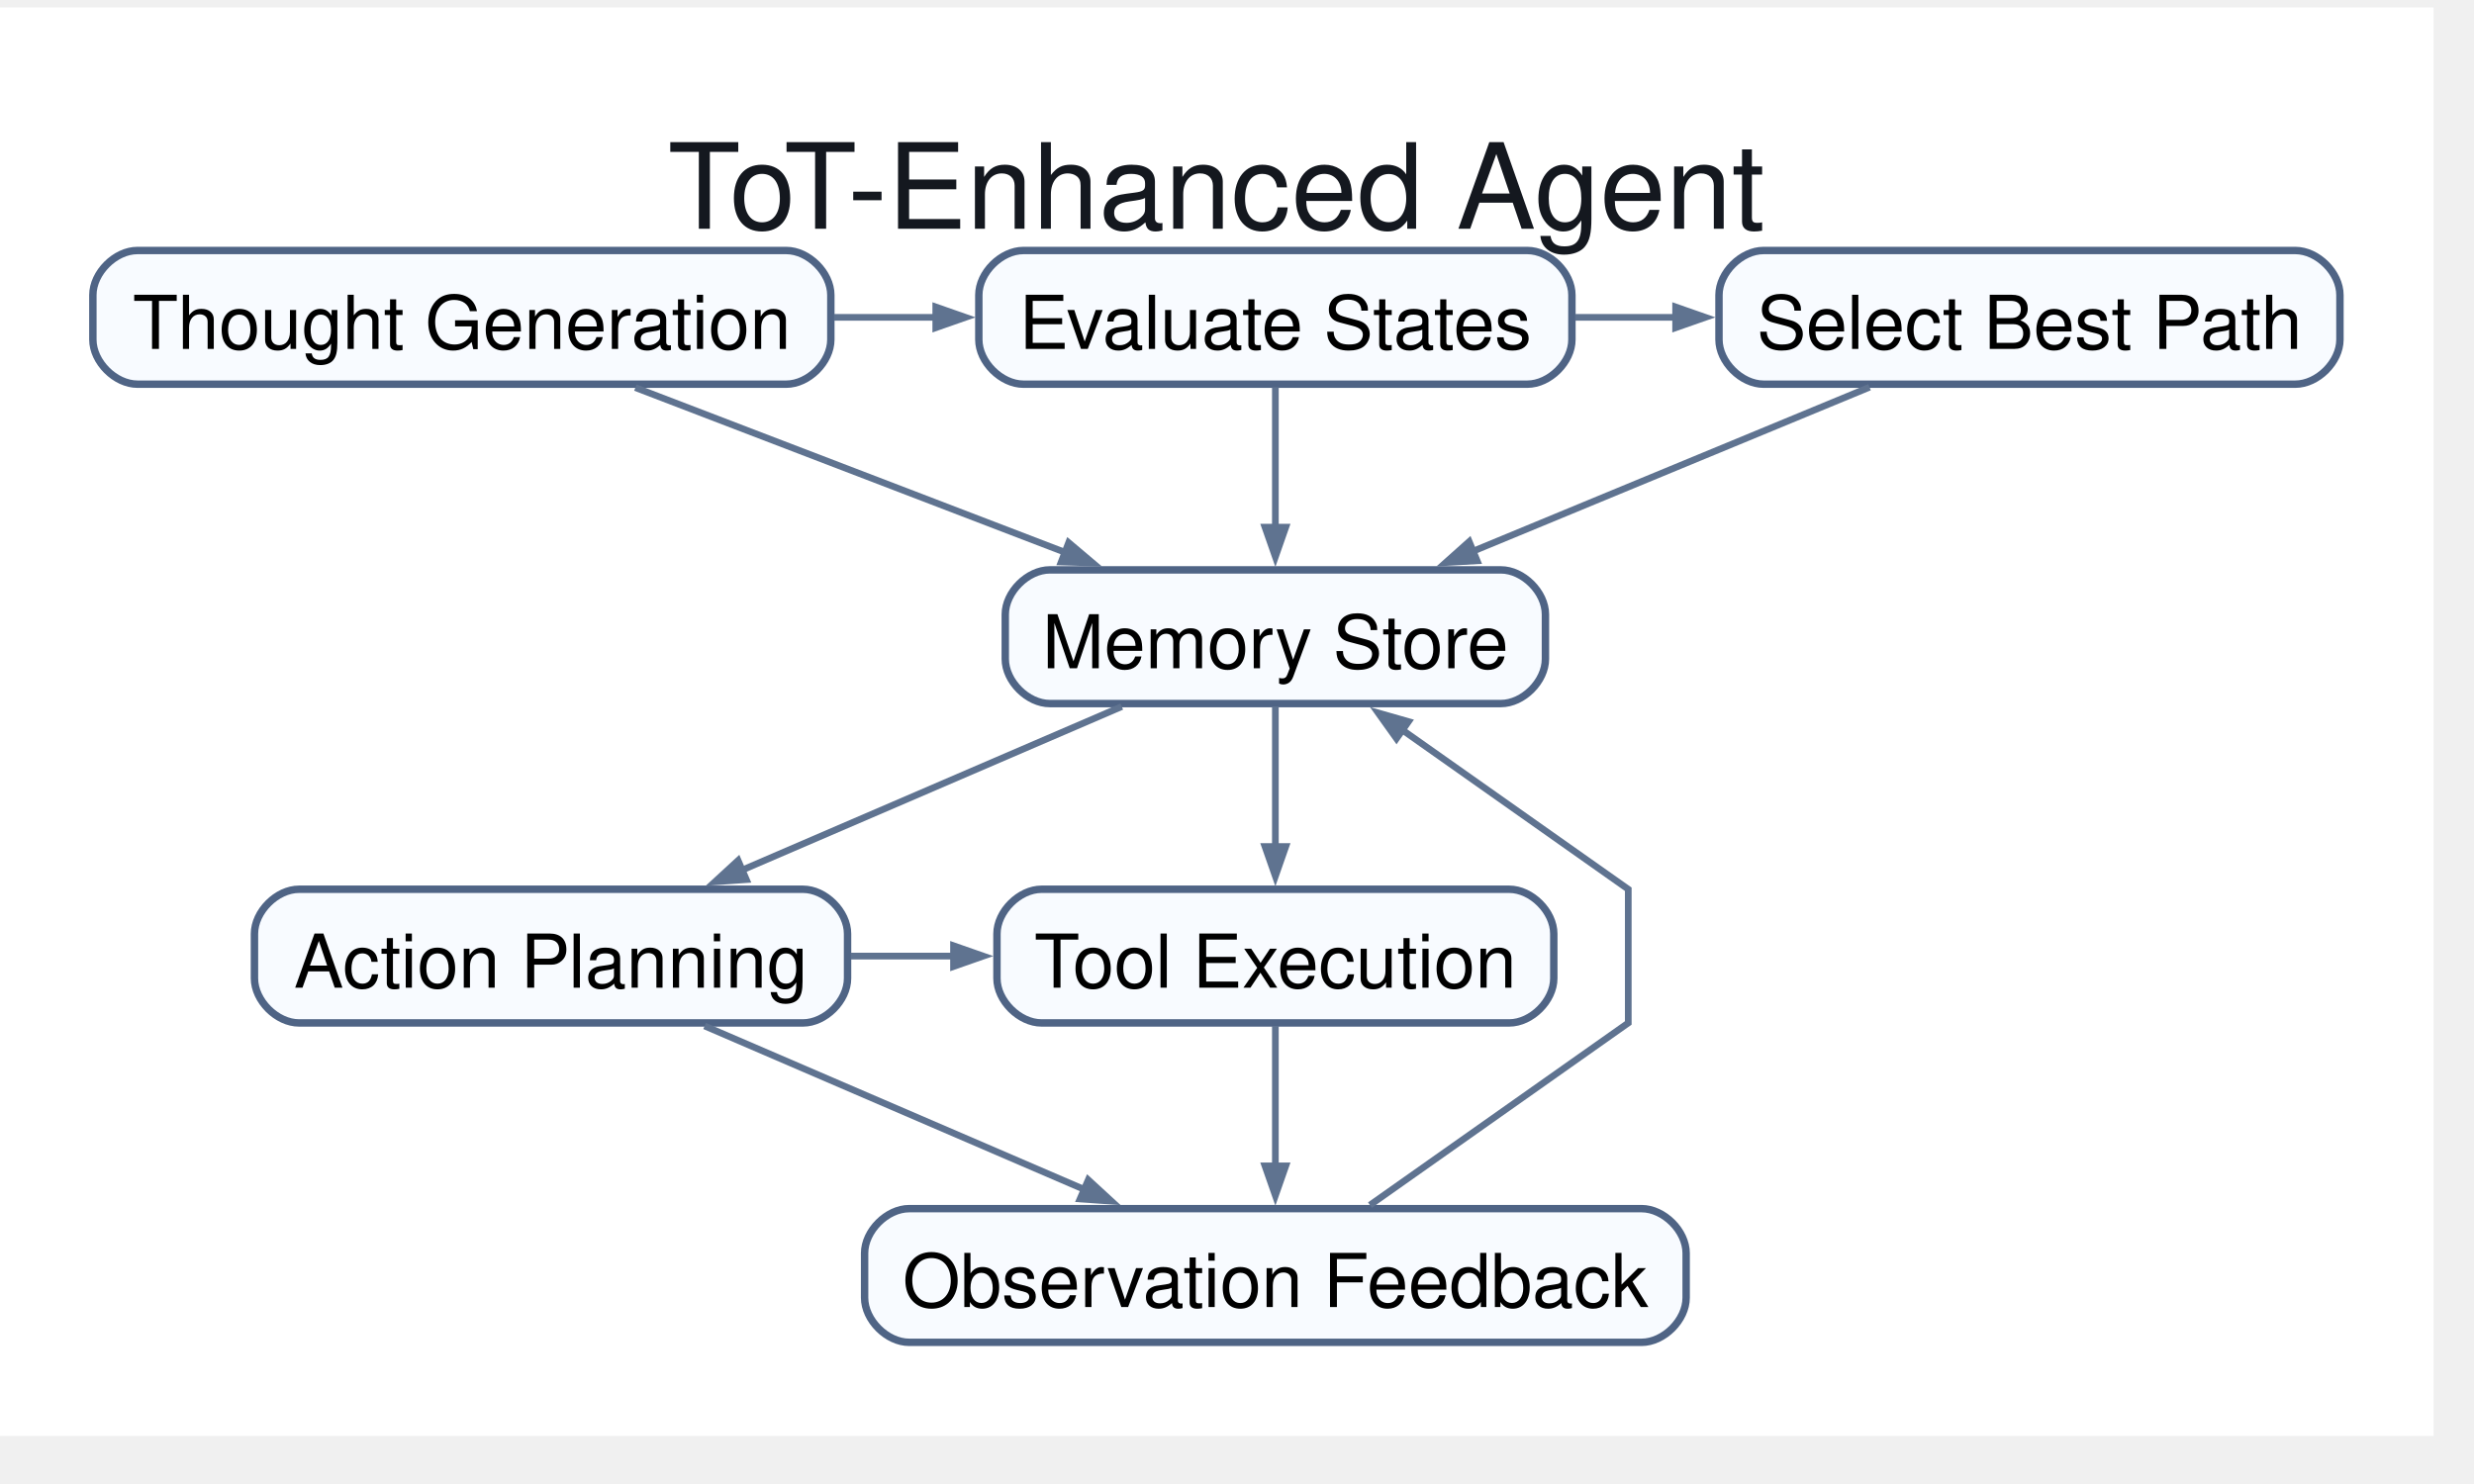
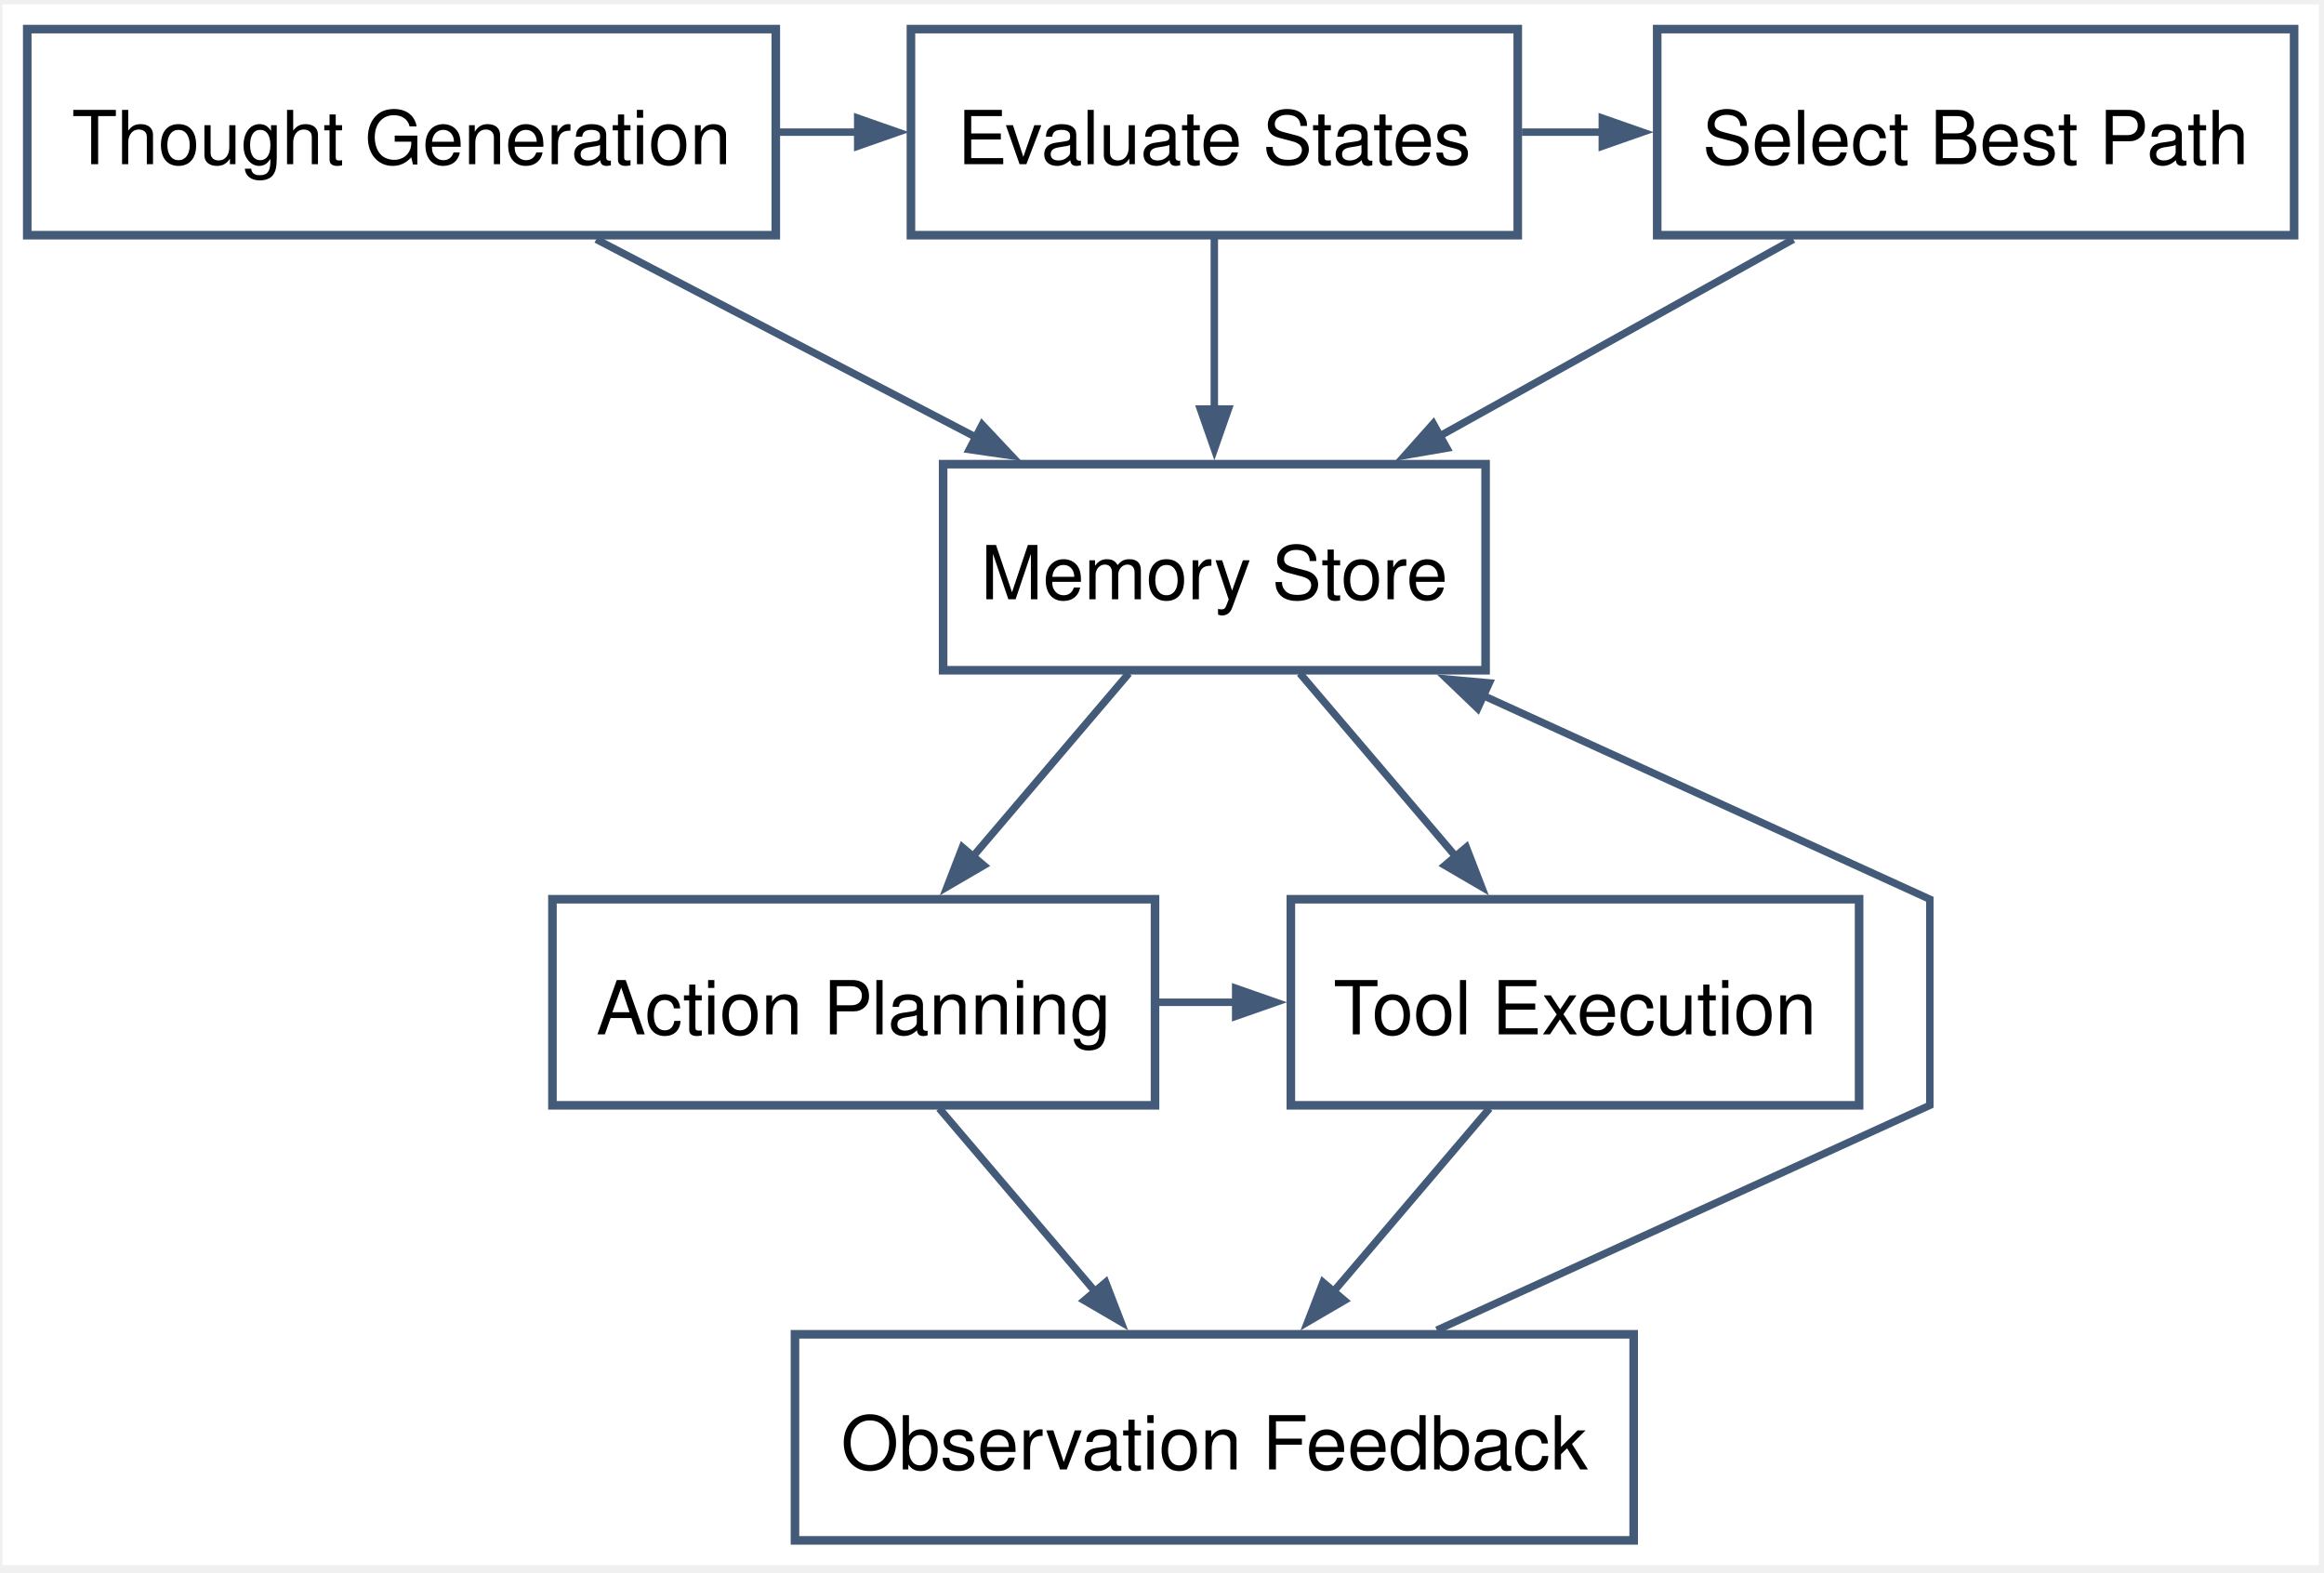
- <svg xmlns="http://www.w3.org/2000/svg" width="677pt" height="406pt" viewBox="11.00 11.00 666.00 395.00">
-   <g id="graph0" class="graph" transform="scale(1 1) rotate(0) translate(36 370.25)">
-     <polygon fill="#ffffff" stroke="none" points="-25.2,25.2 -25.2,-359.45 630.11,-359.45 630.11,25.2 -25.2,25.2" />
-     <text xml:space="preserve" text-anchor="middle" x="302.45" y="-299.85" font-family="Helvetica,sans-Serif" font-size="32.00" fill="#14181f">ToT-Enhanced Agent</text>
+ <svg xmlns="http://www.w3.org/2000/svg" width="408pt" height="276pt" viewBox="1.00 1.00 406.00 274.00">
+   <g id="graph0" class="graph" transform="scale(1 1) rotate(0) translate(5.76 269.76)">
+     <polygon fill="#ffffff" stroke="none" points="-4.32,4.32 -4.32,-268.32 400.34,-268.32 400.34,4.32 -4.32,4.32" />
    <g id="node1" class="node">
-       <path fill="#f8fbff" stroke="#4f6485" stroke-width="2" d="M186.66,-294C186.66,-294 12,-294 12,-294 6,-294 0,-288 0,-282 0,-282 0,-270 0,-270 0,-264 6,-258 12,-258 12,-258 186.66,-258 186.66,-258 192.66,-258 198.66,-264 198.66,-270 198.66,-270 198.66,-282 198.66,-282 198.66,-288 192.66,-294 186.66,-294" />
-       <text xml:space="preserve" text-anchor="middle" x="99.33" y="-267.5" font-family="Helvetica,sans-Serif" font-size="20.00">Thought Generation</text>
+       <polygon fill="#ffffff" stroke="#445a79" stroke-width="1.5" points="130.77,-264 0,-264 0,-228 130.77,-228 130.77,-264" />
+       <text xml:space="preserve" text-anchor="middle" x="65.38" y="-240.4" font-family="Helvetica,sans-Serif" font-size="13.00">Thought Generation</text>
    </g>
    <g id="node2" class="node">
-       <path fill="#f8fbff" stroke="#4f6485" stroke-width="2" d="M386.16,-294C386.16,-294 250.5,-294 250.5,-294 244.5,-294 238.5,-288 238.5,-282 238.5,-282 238.5,-270 238.5,-270 238.5,-264 244.5,-258 250.5,-258 250.5,-258 386.16,-258 386.16,-258 392.16,-258 398.16,-264 398.16,-270 398.16,-270 398.16,-282 398.16,-282 398.16,-288 392.16,-294 386.16,-294" />
-       <text xml:space="preserve" text-anchor="middle" x="318.33" y="-267.5" font-family="Helvetica,sans-Serif" font-size="20.00">Evaluate States</text>
+       <polygon fill="#ffffff" stroke="#445a79" stroke-width="1.5" points="260.39,-264 154.38,-264 154.38,-228 260.39,-228 260.39,-264" />
+       <text xml:space="preserve" text-anchor="middle" x="207.38" y="-240.4" font-family="Helvetica,sans-Serif" font-size="13.00">Evaluate States</text>
    </g>
    <g id="edge1" class="edge">
-       <path fill="none" stroke="#5f7390" stroke-width="1.8" d="M199.51,-276C208.66,-276 218.65,-276 226.96,-276" />
-       <polygon fill="#5f7390" stroke="#5f7390" stroke-width="1.8" points="226.91,-278.8 234.91,-276 226.91,-273.2 226.91,-278.8" />
+       <path fill="none" stroke="#445a79" stroke-width="1.3" d="M131.43,-246C135.96,-246 140.75,-246 145.09,-246" />
+       <polygon fill="#445a79" stroke="#445a79" stroke-width="1.3" points="145.08,-248.45 152.08,-246 145.08,-243.55 145.08,-248.45" />
    </g>
    <g id="node4" class="node">
-       <path fill="#f8fbff" stroke="#4f6485" stroke-width="2" d="M379.03,-208C379.03,-208 257.62,-208 257.62,-208 251.62,-208 245.62,-202 245.62,-196 245.62,-196 245.62,-184 245.62,-184 245.62,-178 251.62,-172 257.62,-172 257.62,-172 379.03,-172 379.03,-172 385.03,-172 391.03,-178 391.03,-184 391.03,-184 391.03,-196 391.03,-196 391.03,-202 385.03,-208 379.03,-208" />
-       <text xml:space="preserve" text-anchor="middle" x="318.33" y="-181.5" font-family="Helvetica,sans-Serif" font-size="20.00">Memory Store</text>
+       <polygon fill="#ffffff" stroke="#445a79" stroke-width="1.5" points="254.77,-188 160,-188 160,-152 254.77,-152 254.77,-188" />
+       <text xml:space="preserve" text-anchor="middle" x="207.38" y="-164.4" font-family="Helvetica,sans-Serif" font-size="13.00">Memory Store</text>
    </g>
    <g id="edge3" class="edge">
-       <path fill="none" stroke="#5f7390" stroke-width="1.8" d="M146.04,-257.08C179.92,-244.09 225.9,-226.45 261.84,-212.67" />
-       <polygon fill="#5f7390" stroke="#5f7390" stroke-width="1.8" points="262.68,-215.34 269.15,-209.87 260.67,-210.12 262.68,-215.34" />
+       <path fill="none" stroke="#445a79" stroke-width="1.3" d="M99.4,-227.28C119.33,-216.89 144.66,-203.69 165.78,-192.68" />
+       <polygon fill="#445a79" stroke="#445a79" stroke-width="1.3" points="166.83,-194.9 171.91,-189.49 164.57,-190.55 166.83,-194.9" />
    </g>
    <g id="node3" class="node">
-       <path fill="#f8fbff" stroke="#4f6485" stroke-width="2" d="M592.91,-294C592.91,-294 449.75,-294 449.75,-294 443.75,-294 437.75,-288 437.75,-282 437.75,-282 437.75,-270 437.75,-270 437.75,-264 443.75,-258 449.75,-258 449.75,-258 592.91,-258 592.91,-258 598.91,-258 604.91,-264 604.91,-270 604.91,-270 604.91,-282 604.91,-282 604.91,-288 598.91,-294 592.91,-294" />
-       <text xml:space="preserve" text-anchor="middle" x="521.33" y="-267.5" font-family="Helvetica,sans-Serif" font-size="20.00">Select Best Path</text>
+       <polygon fill="#ffffff" stroke="#445a79" stroke-width="1.5" points="396.02,-264 284.75,-264 284.75,-228 396.02,-228 396.02,-264" />
+       <text xml:space="preserve" text-anchor="middle" x="340.38" y="-240.4" font-family="Helvetica,sans-Serif" font-size="13.00">Select Best Path</text>
    </g>
    <g id="edge2" class="edge">
-       <path fill="none" stroke="#5f7390" stroke-width="1.8" d="M399.04,-276C406.77,-276 416.86,-276 426.27,-276" />
-       <polygon fill="#5f7390" stroke="#5f7390" stroke-width="1.8" points="426.08,-278.8 434.08,-276 426.08,-273.2 426.08,-278.8" />
+       <path fill="none" stroke="#445a79" stroke-width="1.3" d="M261.12,-246C265.31,-246 270.43,-246 275.44,-246" />
+       <polygon fill="#445a79" stroke="#445a79" stroke-width="1.3" points="275.16,-248.45 282.16,-246 275.16,-243.55 275.16,-248.45" />
    </g>
    <g id="edge4" class="edge">
-       <path fill="none" stroke="#5f7390" stroke-width="1.8" d="M318.33,-257.19C318.33,-246.16 318.33,-231.76 318.33,-219.21" />
-       <polygon fill="#5f7390" stroke="#5f7390" stroke-width="1.8" points="321.13,-219.51 318.33,-211.51 315.53,-219.51 321.13,-219.51" />
+       <path fill="none" stroke="#445a79" stroke-width="1.3" d="M207.38,-227.46C207.38,-218.5 207.38,-207.4 207.38,-197.42" />
+       <polygon fill="#445a79" stroke="#445a79" stroke-width="1.3" points="209.84,-197.64 207.39,-190.64 204.94,-197.64 209.84,-197.64" />
    </g>
    <g id="edge5" class="edge">
-       <path fill="none" stroke="#5f7390" stroke-width="1.8" d="M478.28,-257.19C447.03,-244.26 404.57,-226.69 371.25,-212.9" />
-       <polygon fill="#5f7390" stroke="#5f7390" stroke-width="1.8" points="372.65,-210.45 364.19,-209.97 370.51,-215.62 372.65,-210.45" />
+       <path fill="none" stroke="#445a79" stroke-width="1.3" d="M308.53,-227.28C289.94,-216.93 266.34,-203.8 246.61,-192.83" />
+       <polygon fill="#445a79" stroke="#445a79" stroke-width="1.3" points="248.01,-190.8 240.7,-189.54 245.63,-195.08 248.01,-190.8" />
    </g>
    <g id="node5" class="node">
-       <path fill="#f8fbff" stroke="#4f6485" stroke-width="2" d="M191.16,-122C191.16,-122 55.5,-122 55.5,-122 49.5,-122 43.5,-116 43.5,-110 43.5,-110 43.5,-98 43.5,-98 43.5,-92 49.5,-86 55.5,-86 55.5,-86 191.16,-86 191.16,-86 197.16,-86 203.16,-92 203.16,-98 203.16,-98 203.16,-110 203.16,-110 203.16,-116 197.16,-122 191.16,-122" />
-       <text xml:space="preserve" text-anchor="middle" x="123.33" y="-95.5" font-family="Helvetica,sans-Serif" font-size="20.00">Action Planning</text>
+       <polygon fill="#ffffff" stroke="#445a79" stroke-width="1.5" points="197.02,-112 91.75,-112 91.75,-76 197.02,-76 197.02,-112" />
+       <text xml:space="preserve" text-anchor="middle" x="144.38" y="-88.4" font-family="Helvetica,sans-Serif" font-size="13.00">Action Planning</text>
    </g>
    <g id="edge6" class="edge">
-       <path fill="none" stroke="#5f7390" stroke-width="1.8" d="M276.98,-171.19C247.09,-158.31 206.52,-140.84 174.58,-127.08" />
-       <polygon fill="#5f7390" stroke="#5f7390" stroke-width="1.8" points="175.92,-124.6 167.46,-124.01 173.7,-129.75 175.92,-124.6" />
+       <path fill="none" stroke="#445a79" stroke-width="1.3" d="M192.45,-151.46C184.28,-141.86 174.01,-129.8 165.07,-119.3" />
+       <polygon fill="#445a79" stroke="#445a79" stroke-width="1.3" points="167.11,-117.91 160.7,-114.17 163.37,-121.08 167.11,-117.91" />
    </g>
    <g id="node6" class="node">
-       <path fill="#f8fbff" stroke="#4f6485" stroke-width="2" d="M381.28,-122C381.28,-122 255.38,-122 255.38,-122 249.38,-122 243.38,-116 243.38,-110 243.38,-110 243.38,-98 243.38,-98 243.38,-92 249.38,-86 255.38,-86 255.38,-86 381.28,-86 381.28,-86 387.28,-86 393.28,-92 393.28,-98 393.28,-98 393.28,-110 393.28,-110 393.28,-116 387.28,-122 381.28,-122" />
-       <text xml:space="preserve" text-anchor="middle" x="318.33" y="-95.5" font-family="Helvetica,sans-Serif" font-size="20.00">Tool Execution</text>
+       <polygon fill="#ffffff" stroke="#445a79" stroke-width="1.5" points="320.02,-112 220.75,-112 220.75,-76 320.02,-76 320.02,-112" />
+       <text xml:space="preserve" text-anchor="middle" x="270.38" y="-88.4" font-family="Helvetica,sans-Serif" font-size="13.00">Tool Execution</text>
    </g>
    <g id="edge7" class="edge">
-       <path fill="none" stroke="#5f7390" stroke-width="1.8" d="M318.33,-171.19C318.33,-160.16 318.33,-145.76 318.33,-133.21" />
-       <polygon fill="#5f7390" stroke="#5f7390" stroke-width="1.8" points="321.13,-133.51 318.33,-125.51 315.53,-133.51 321.13,-133.51" />
+       <path fill="none" stroke="#445a79" stroke-width="1.3" d="M222.32,-151.46C230.49,-141.86 240.76,-129.8 249.7,-119.3" />
+       <polygon fill="#445a79" stroke="#445a79" stroke-width="1.3" points="251.4,-121.08 254.07,-114.17 247.66,-117.91 251.4,-121.08" />
    </g>
    <g id="edge8" class="edge">
-       <path fill="none" stroke="#5f7390" stroke-width="1.8" d="M204.06,-104C212.41,-104 222.79,-104 231.87,-104" />
-       <polygon fill="#5f7390" stroke="#5f7390" stroke-width="1.8" points="231.69,-106.8 239.69,-104 231.69,-101.2 231.69,-106.8" />
+       <path fill="none" stroke="#445a79" stroke-width="1.3" d="M197.42,-94C201.63,-94 206.54,-94 211.2,-94" />
+       <polygon fill="#445a79" stroke="#445a79" stroke-width="1.3" points="211.11,-96.45 218.11,-94 211.11,-91.55 211.11,-96.45" />
    </g>
    <g id="node7" class="node">
-       <path fill="#f8fbff" stroke="#4f6485" stroke-width="2" d="M416.91,-36C416.91,-36 219.75,-36 219.75,-36 213.75,-36 207.75,-30 207.75,-24 207.75,-24 207.75,-12 207.75,-12 207.75,-6 213.75,0 219.75,0 219.75,0 416.91,0 416.91,0 422.91,0 428.91,-6 428.91,-12 428.91,-12 428.91,-24 428.91,-24 428.91,-30 422.91,-36 416.91,-36" />
-       <text xml:space="preserve" text-anchor="middle" x="318.33" y="-9.5" font-family="Helvetica,sans-Serif" font-size="20.00">Observation Feedback</text>
+       <polygon fill="#ffffff" stroke="#445a79" stroke-width="1.5" points="280.64,-36 134.12,-36 134.12,0 280.64,0 280.64,-36" />
+       <text xml:space="preserve" text-anchor="middle" x="207.38" y="-12.4" font-family="Helvetica,sans-Serif" font-size="13.00">Observation Feedback</text>
    </g>
    <g id="edge9" class="edge">
-       <path fill="none" stroke="#5f7390" stroke-width="1.8" d="M164.68,-85.19C194.57,-72.31 235.14,-54.84 267.08,-41.08" />
-       <polygon fill="#5f7390" stroke="#5f7390" stroke-width="1.8" points="267.96,-43.75 274.2,-38.01 265.74,-38.6 267.96,-43.75" />
+       <path fill="none" stroke="#445a79" stroke-width="1.3" d="M159.32,-75.46C167.49,-65.86 177.76,-53.8 186.7,-43.3" />
+       <polygon fill="#445a79" stroke="#445a79" stroke-width="1.3" points="188.4,-45.08 191.07,-38.17 184.66,-41.91 188.4,-45.08" />
    </g>
    <g id="edge10" class="edge">
-       <path fill="none" stroke="#5f7390" stroke-width="1.8" d="M318.33,-85.19C318.33,-74.16 318.33,-59.76 318.33,-47.21" />
-       <polygon fill="#5f7390" stroke="#5f7390" stroke-width="1.8" points="321.13,-47.51 318.33,-39.51 315.53,-47.51 321.13,-47.51" />
+       <path fill="none" stroke="#445a79" stroke-width="1.3" d="M255.45,-75.46C247.28,-65.86 237.01,-53.8 228.07,-43.3" />
+       <polygon fill="#445a79" stroke="#445a79" stroke-width="1.3" points="230.11,-41.91 223.7,-38.17 226.37,-45.08 230.11,-41.91" />
    </g>
    <g id="edge11" class="edge">
-       <path fill="none" stroke="#5f7390" stroke-width="1.8" d="M343.79,-36.95C371.93,-56.8 413.33,-86 413.33,-86 413.33,-86 413.33,-122 413.33,-122 413.33,-122 379.62,-145.77 352.36,-165" />
-       <polygon fill="#5f7390" stroke="#5f7390" stroke-width="1.8" points="350.94,-162.58 346.01,-169.48 354.17,-167.15 350.94,-162.58" />
+       <path fill="none" stroke="#445a79" stroke-width="1.3" d="M246.25,-36.72C282.94,-53.46 332.38,-76 332.38,-76 332.38,-76 332.38,-112 332.38,-112 332.38,-112 289.65,-131.49 254.16,-147.67" />
+       <polygon fill="#445a79" stroke="#445a79" stroke-width="1.3" points="253.39,-145.33 248.04,-150.46 255.43,-149.79 253.39,-145.33" />
    </g>
  </g>
</svg>
